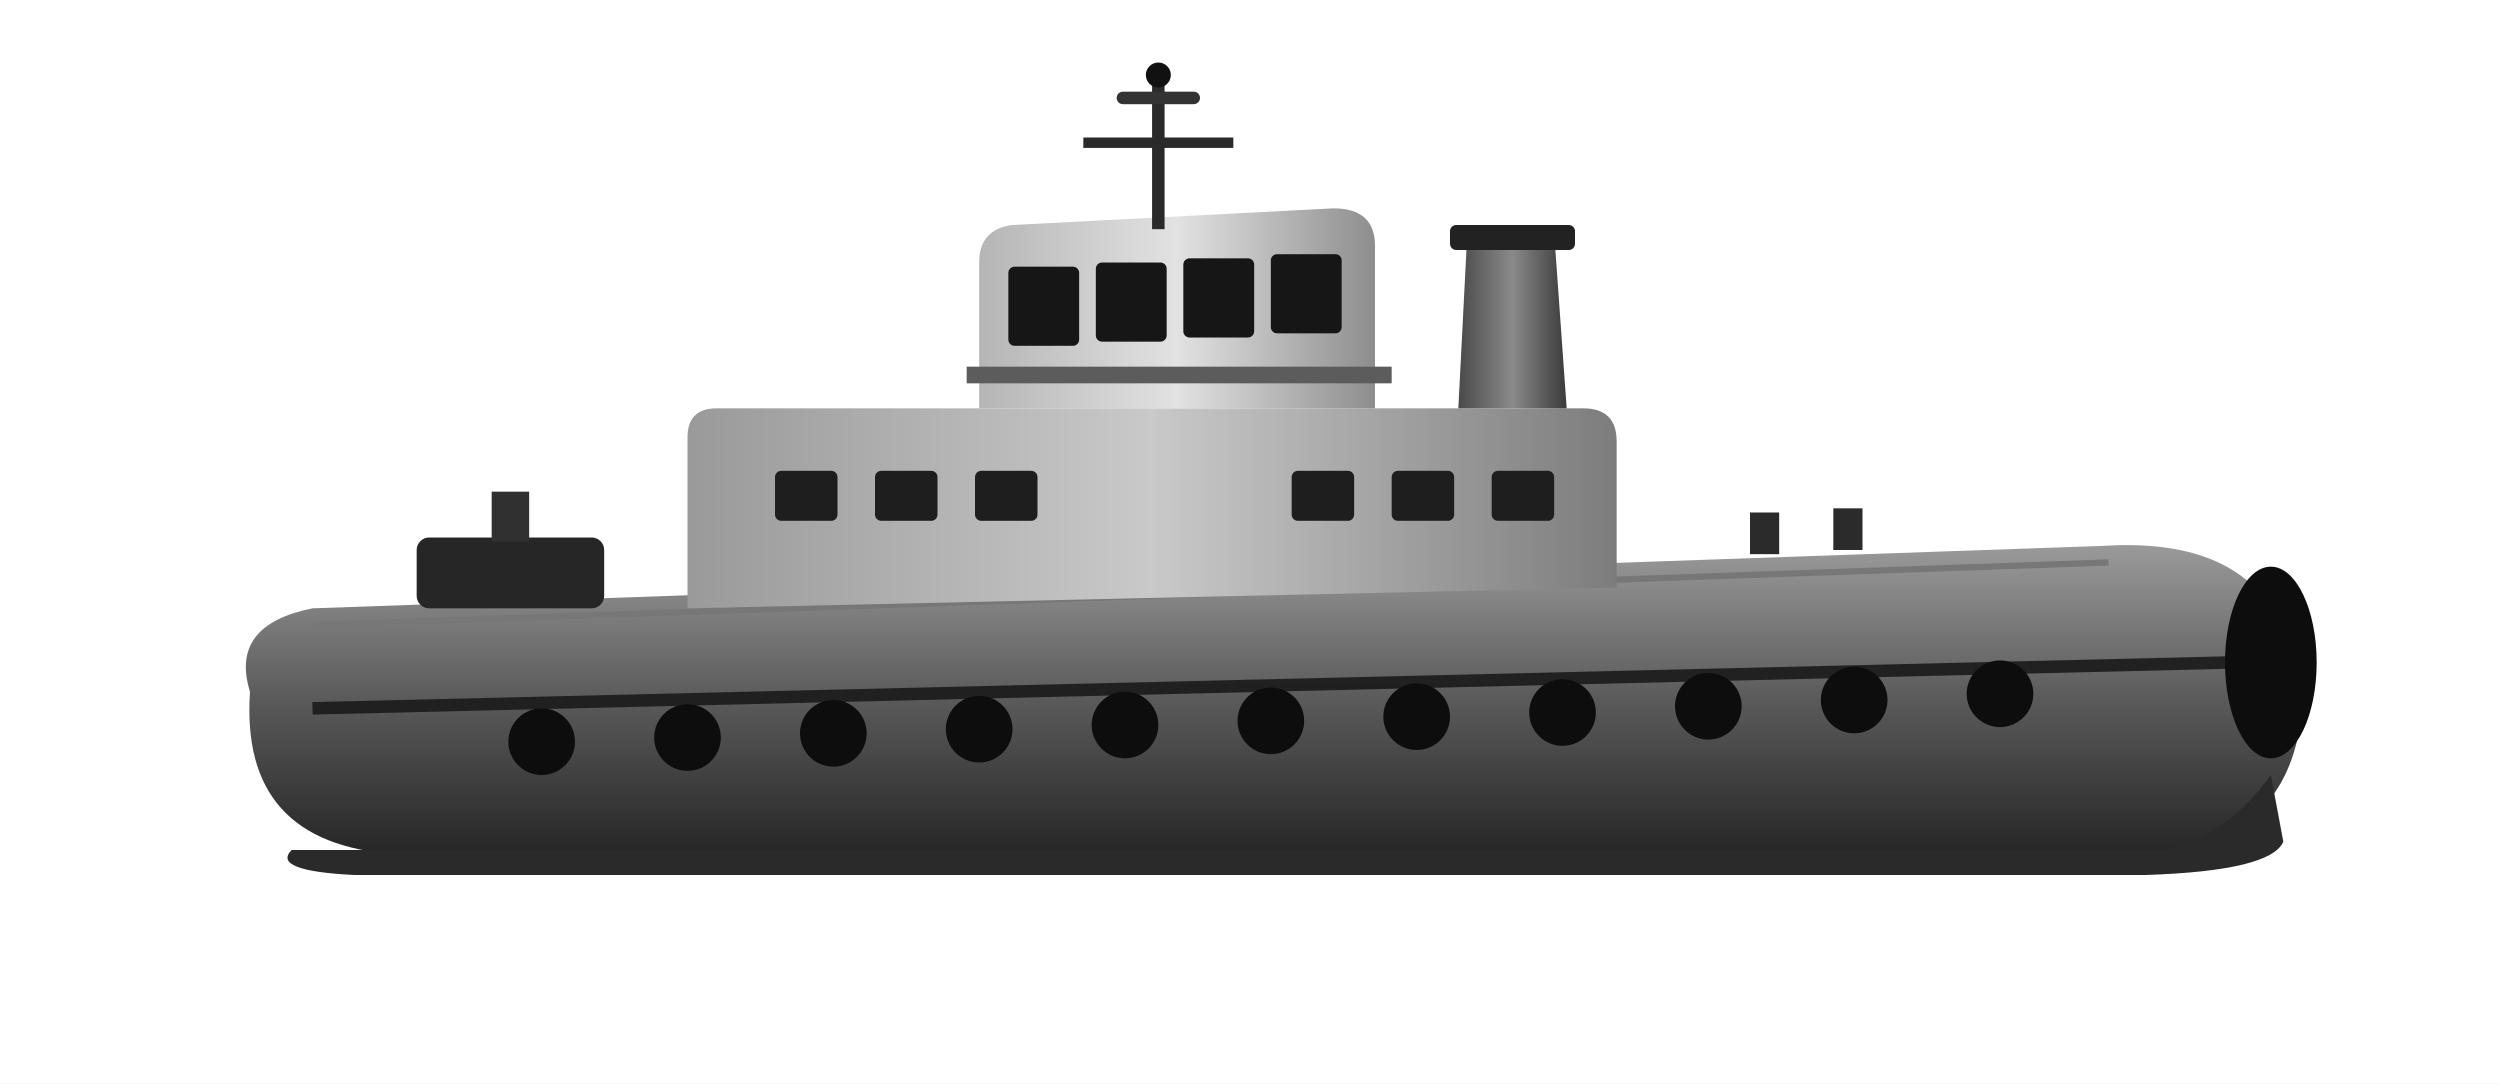
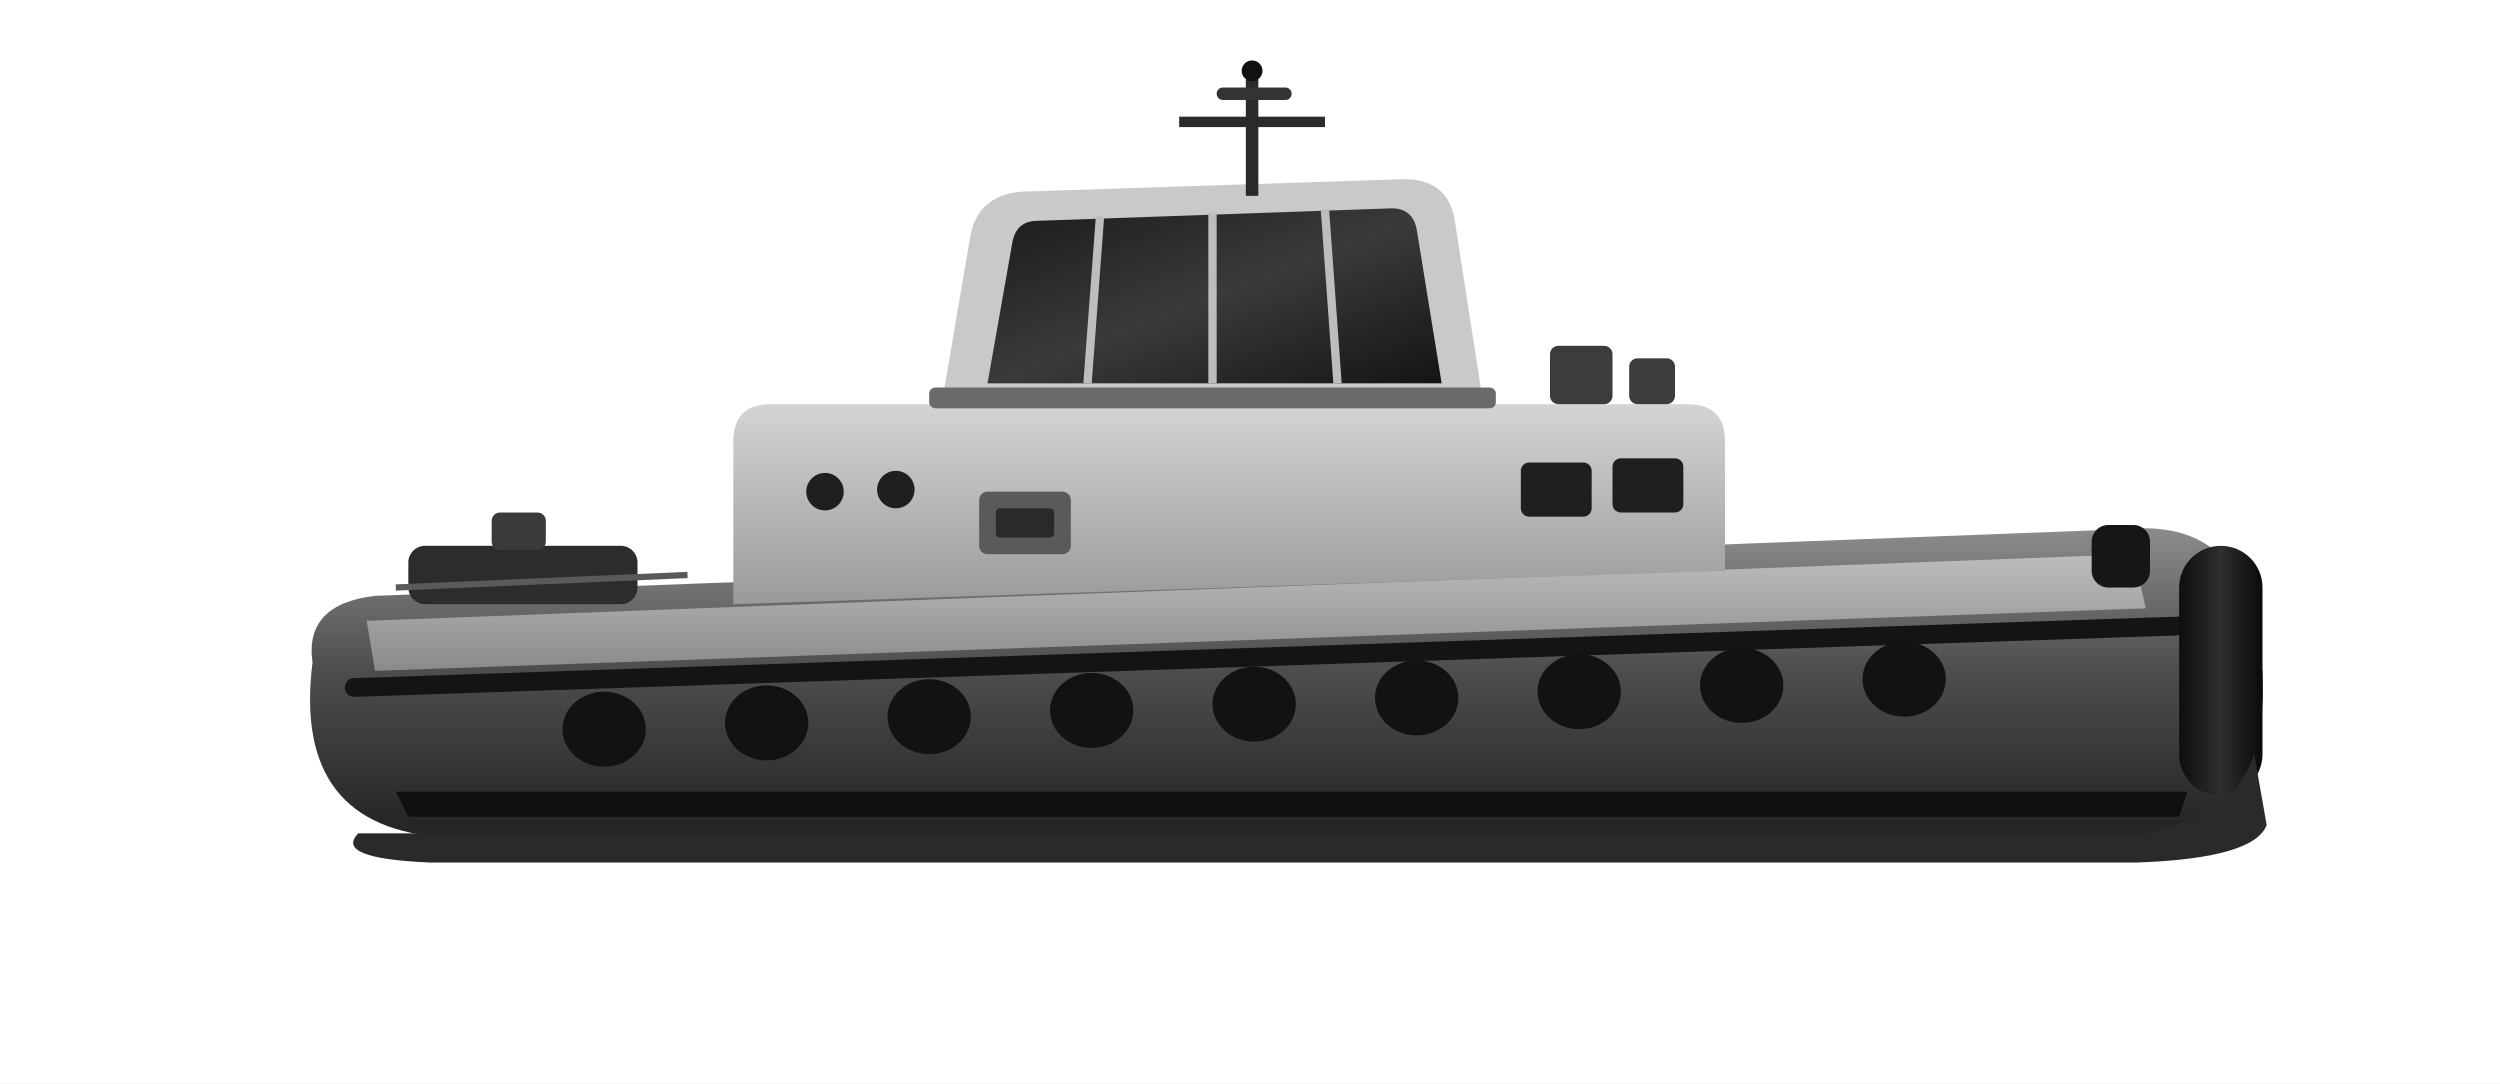
<svg xmlns="http://www.w3.org/2000/svg" viewBox="0 0 1200 520" width="1200" height="520">
  <defs>
    <linearGradient id="hull" x1="0" y1="0" x2="0" y2="1">
-       <stop offset="0" stop-color="#9a9a9a" />
-       <stop offset="0.5" stop-color="#5a5a5a" />
-       <stop offset="1" stop-color="#262626" />
+       <stop offset="0" stop-color="#8c8c8c" />
+       <stop offset="0.45" stop-color="#4e4e4e" />
+       <stop offset="1" stop-color="#232323" />
    </linearGradient>
-     <linearGradient id="house" x1="0" y1="0" x2="1" y2="0">
-       <stop offset="0" stop-color="#9a9a9a" />
-       <stop offset="0.5" stop-color="#c9c9c9" />
-       <stop offset="1" stop-color="#7d7d7d" />
+     <linearGradient id="bulwark" x1="0" y1="0" x2="0" y2="1">
+       <stop offset="0" stop-color="#bdbdbd" />
+       <stop offset="1" stop-color="#8a8a8a" />
    </linearGradient>
-     <linearGradient id="wheel" x1="0" y1="0" x2="1" y2="0">
-       <stop offset="0" stop-color="#b5b5b5" />
-       <stop offset="0.5" stop-color="#e2e2e2" />
-       <stop offset="1" stop-color="#8e8e8e" />
+     <linearGradient id="house" x1="0" y1="0" x2="0" y2="1">
+       <stop offset="0" stop-color="#d4d4d4" />
+       <stop offset="1" stop-color="#9a9a9a" />
    </linearGradient>
-     <linearGradient id="stack" x1="0" y1="0" x2="1" y2="0">
-       <stop offset="0" stop-color="#4a4a4a" />
-       <stop offset="0.5" stop-color="#8a8a8a" />
-       <stop offset="1" stop-color="#3a3a3a" />
+     <linearGradient id="glass" x1="0" y1="0" x2="1" y2="1">
+       <stop offset="0" stop-color="#1a1a1a" />
+       <stop offset="0.5" stop-color="#3a3a3a" />
+       <stop offset="1" stop-color="#141414" />
+     </linearGradient>
+     <linearGradient id="fender" x1="0" y1="0" x2="1" y2="0">
+       <stop offset="0" stop-color="#0e0e0e" />
+       <stop offset="0.5" stop-color="#2e2e2e" />
+       <stop offset="1" stop-color="#0a0a0a" />
    </linearGradient>
  </defs>
  <rect width="1200" height="520" fill="#ffffff" />
-   <path d="M120 332 Q110 300 150 292 L1010 262 Q1075 258 1095 300 L1105 340 Q1100 400 1040 410 L190 410 Q115 405 120 332 Z" fill="url(#hull)" />
-   <path d="M150 300 L1012 270" stroke="#777" stroke-width="3" fill="none" />
-   <path d="M150 340 L1070 318" stroke="#1a1a1a" stroke-width="6" fill="none" opacity="0.9" />
-   <g fill="#0d0d0d">
-     <ellipse cx="1090" cy="318" rx="22" ry="46" />
-     <circle cx="260" cy="356" r="16" />
-     <circle cx="330" cy="354" r="16" />
-     <circle cx="400" cy="352" r="16" />
-     <circle cx="470" cy="350" r="16" />
-     <circle cx="540" cy="348" r="16" />
-     <circle cx="610" cy="346" r="16" />
-     <circle cx="680" cy="344" r="16" />
-     <circle cx="750" cy="342" r="16" />
-     <circle cx="820" cy="339" r="16" />
-     <circle cx="890" cy="336" r="16" />
-     <circle cx="960" cy="333" r="16" />
+   <path d="M150 318 Q146 290 180 286 L1020 254 Q1062 250 1076 282 L1086 322 Q1090 392 1030 402 L215 402 Q140 398 150 318 Z" fill="url(#hull)" />
+   <path d="M176 298 L1024 266 L1030 292 L180 322 Z" fill="url(#bulwark)" />
+   <path d="M170 330 L1060 300" stroke="#141414" stroke-width="9" stroke-linecap="round" fill="none" />
+   <path d="M190 380 L1050 380 L1046 392 L196 392 Z" fill="#0f0f0f" />
+   <rect x="1046" y="262" width="40" height="120" rx="20" fill="url(#fender)" />
+   <rect x="1004" y="252" width="28" height="30" rx="8" fill="#161616" />
+   <g fill="#121212">
+     <ellipse cx="290" cy="350" rx="20" ry="18" />
+     <ellipse cx="368" cy="347" rx="20" ry="18" />
+     <ellipse cx="446" cy="344" rx="20" ry="18" />
+     <ellipse cx="524" cy="341" rx="20" ry="18" />
+     <ellipse cx="602" cy="338" rx="20" ry="18" />
+     <ellipse cx="680" cy="335" rx="20" ry="18" />
+     <ellipse cx="758" cy="332" rx="20" ry="18" />
+     <ellipse cx="836" cy="329" rx="20" ry="18" />
+     <ellipse cx="914" cy="326" rx="20" ry="18" />
  </g>
-   <path d="M330 292 L330 210 Q330 196 344 196 L760 196 Q776 196 776 212 L776 282 Z" fill="url(#house)" />
-   <g fill="#1e1e1e">
-     <rect x="372" y="226" width="30" height="24" rx="3" />
-     <rect x="420" y="226" width="30" height="24" rx="3" />
-     <rect x="468" y="226" width="30" height="24" rx="3" />
-     <rect x="620" y="226" width="30" height="24" rx="3" />
-     <rect x="668" y="226" width="30" height="24" rx="3" />
-     <rect x="716" y="226" width="30" height="24" rx="3" />
+   <rect x="196" y="262" width="110" height="28" rx="8" fill="#2c2c2c" />
+   <rect x="236" y="246" width="26" height="18" rx="4" fill="#3a3a3a" />
+   <path d="M190 282 L330 276" stroke="#5a5a5a" stroke-width="3" fill="none" />
+   <path d="M352 290 L352 212 Q352 194 370 194 L810 194 Q828 194 828 212 L828 274 Z" fill="url(#house)" />
+   <g fill="#1f1f1f">
+     <circle cx="396" cy="236" r="9" />
+     <circle cx="430" cy="235" r="9" />
+     <rect x="730" y="222" width="34" height="26" rx="4" />
+     <rect x="774" y="220" width="34" height="26" rx="4" />
  </g>
-   <path d="M470 196 L470 126 Q470 110 486 108 L640 100 Q660 100 660 118 L660 196 Z" fill="url(#wheel)" />
-   <g fill="#161616">
-     <rect x="484" y="128" width="34" height="38" rx="3" />
-     <rect x="526" y="126" width="34" height="38" rx="3" />
-     <rect x="568" y="124" width="34" height="38" rx="3" />
-     <rect x="610" y="122" width="34" height="38" rx="3" />
+   <rect x="470" y="236" width="44" height="30" rx="4" fill="#5a5a5a" />
+   <rect x="478" y="244" width="28" height="14" rx="2" fill="#2a2a2a" />
+   <path d="M452 194 L466 112 Q470 94 490 92 L674 86 Q694 86 698 104 L712 194 Z" fill="#c9c9c9" />
+   <path d="M474 184 L486 116 Q488 106 498 106 L668 100 Q678 100 680 110 L692 184 Z" fill="url(#glass)" />
+   <g stroke="#bdbdbd" stroke-width="4">
+     <line x1="528" y1="104" x2="522" y2="184" />
+     <line x1="582" y1="102" x2="582" y2="184" />
+     <line x1="636" y1="101" x2="642" y2="184" />
  </g>
-   <rect x="464" y="176" width="204" height="8" fill="#5c5c5c" />
-   <path d="M700 196 L704 118 L746 112 L752 196 Z" fill="url(#stack)" />
-   <rect x="696" y="108" width="60" height="12" rx="3" fill="#222" />
-   <rect x="553" y="40" width="6" height="70" fill="#2a2a2a" />
-   <rect x="520" y="66" width="72" height="5" fill="#2a2a2a" />
-   <rect x="536" y="44" width="40" height="6" rx="3" fill="#333" />
-   <circle cx="556" cy="36" r="6" fill="#111" />
-   <rect x="200" y="258" width="90" height="34" rx="6" fill="#262626" />
-   <rect x="236" y="236" width="18" height="24" fill="#303030" />
-   <rect x="840" y="246" width="14" height="20" fill="#2b2b2b" />
-   <rect x="880" y="244" width="14" height="20" fill="#2b2b2b" />
-   <path d="M140 408 L1040 408 Q1070 400 1090 372 L1096 404 Q1090 418 1030 420 L170 420 Q130 418 140 408 Z" fill="#2a2a2a" />
+   <rect x="446" y="186" width="272" height="10" rx="3" fill="#6a6a6a" />
+   <rect x="598" y="38" width="6" height="56" fill="#2a2a2a" />
+   <rect x="566" y="56" width="70" height="5" fill="#2a2a2a" />
+   <rect x="584" y="42" width="36" height="6" rx="3" fill="#333" />
+   <circle cx="601" cy="34" r="5" fill="#111" />
+   <rect x="744" y="166" width="30" height="28" rx="4" fill="#3c3c3c" />
+   <rect x="782" y="172" width="22" height="22" rx="4" fill="#3c3c3c" />
+   <path d="M172 400 L1030 400 Q1072 392 1082 362 L1088 396 Q1082 412 1026 414 L206 414 Q160 412 172 400 Z" fill="#2a2a2a" />
</svg>
